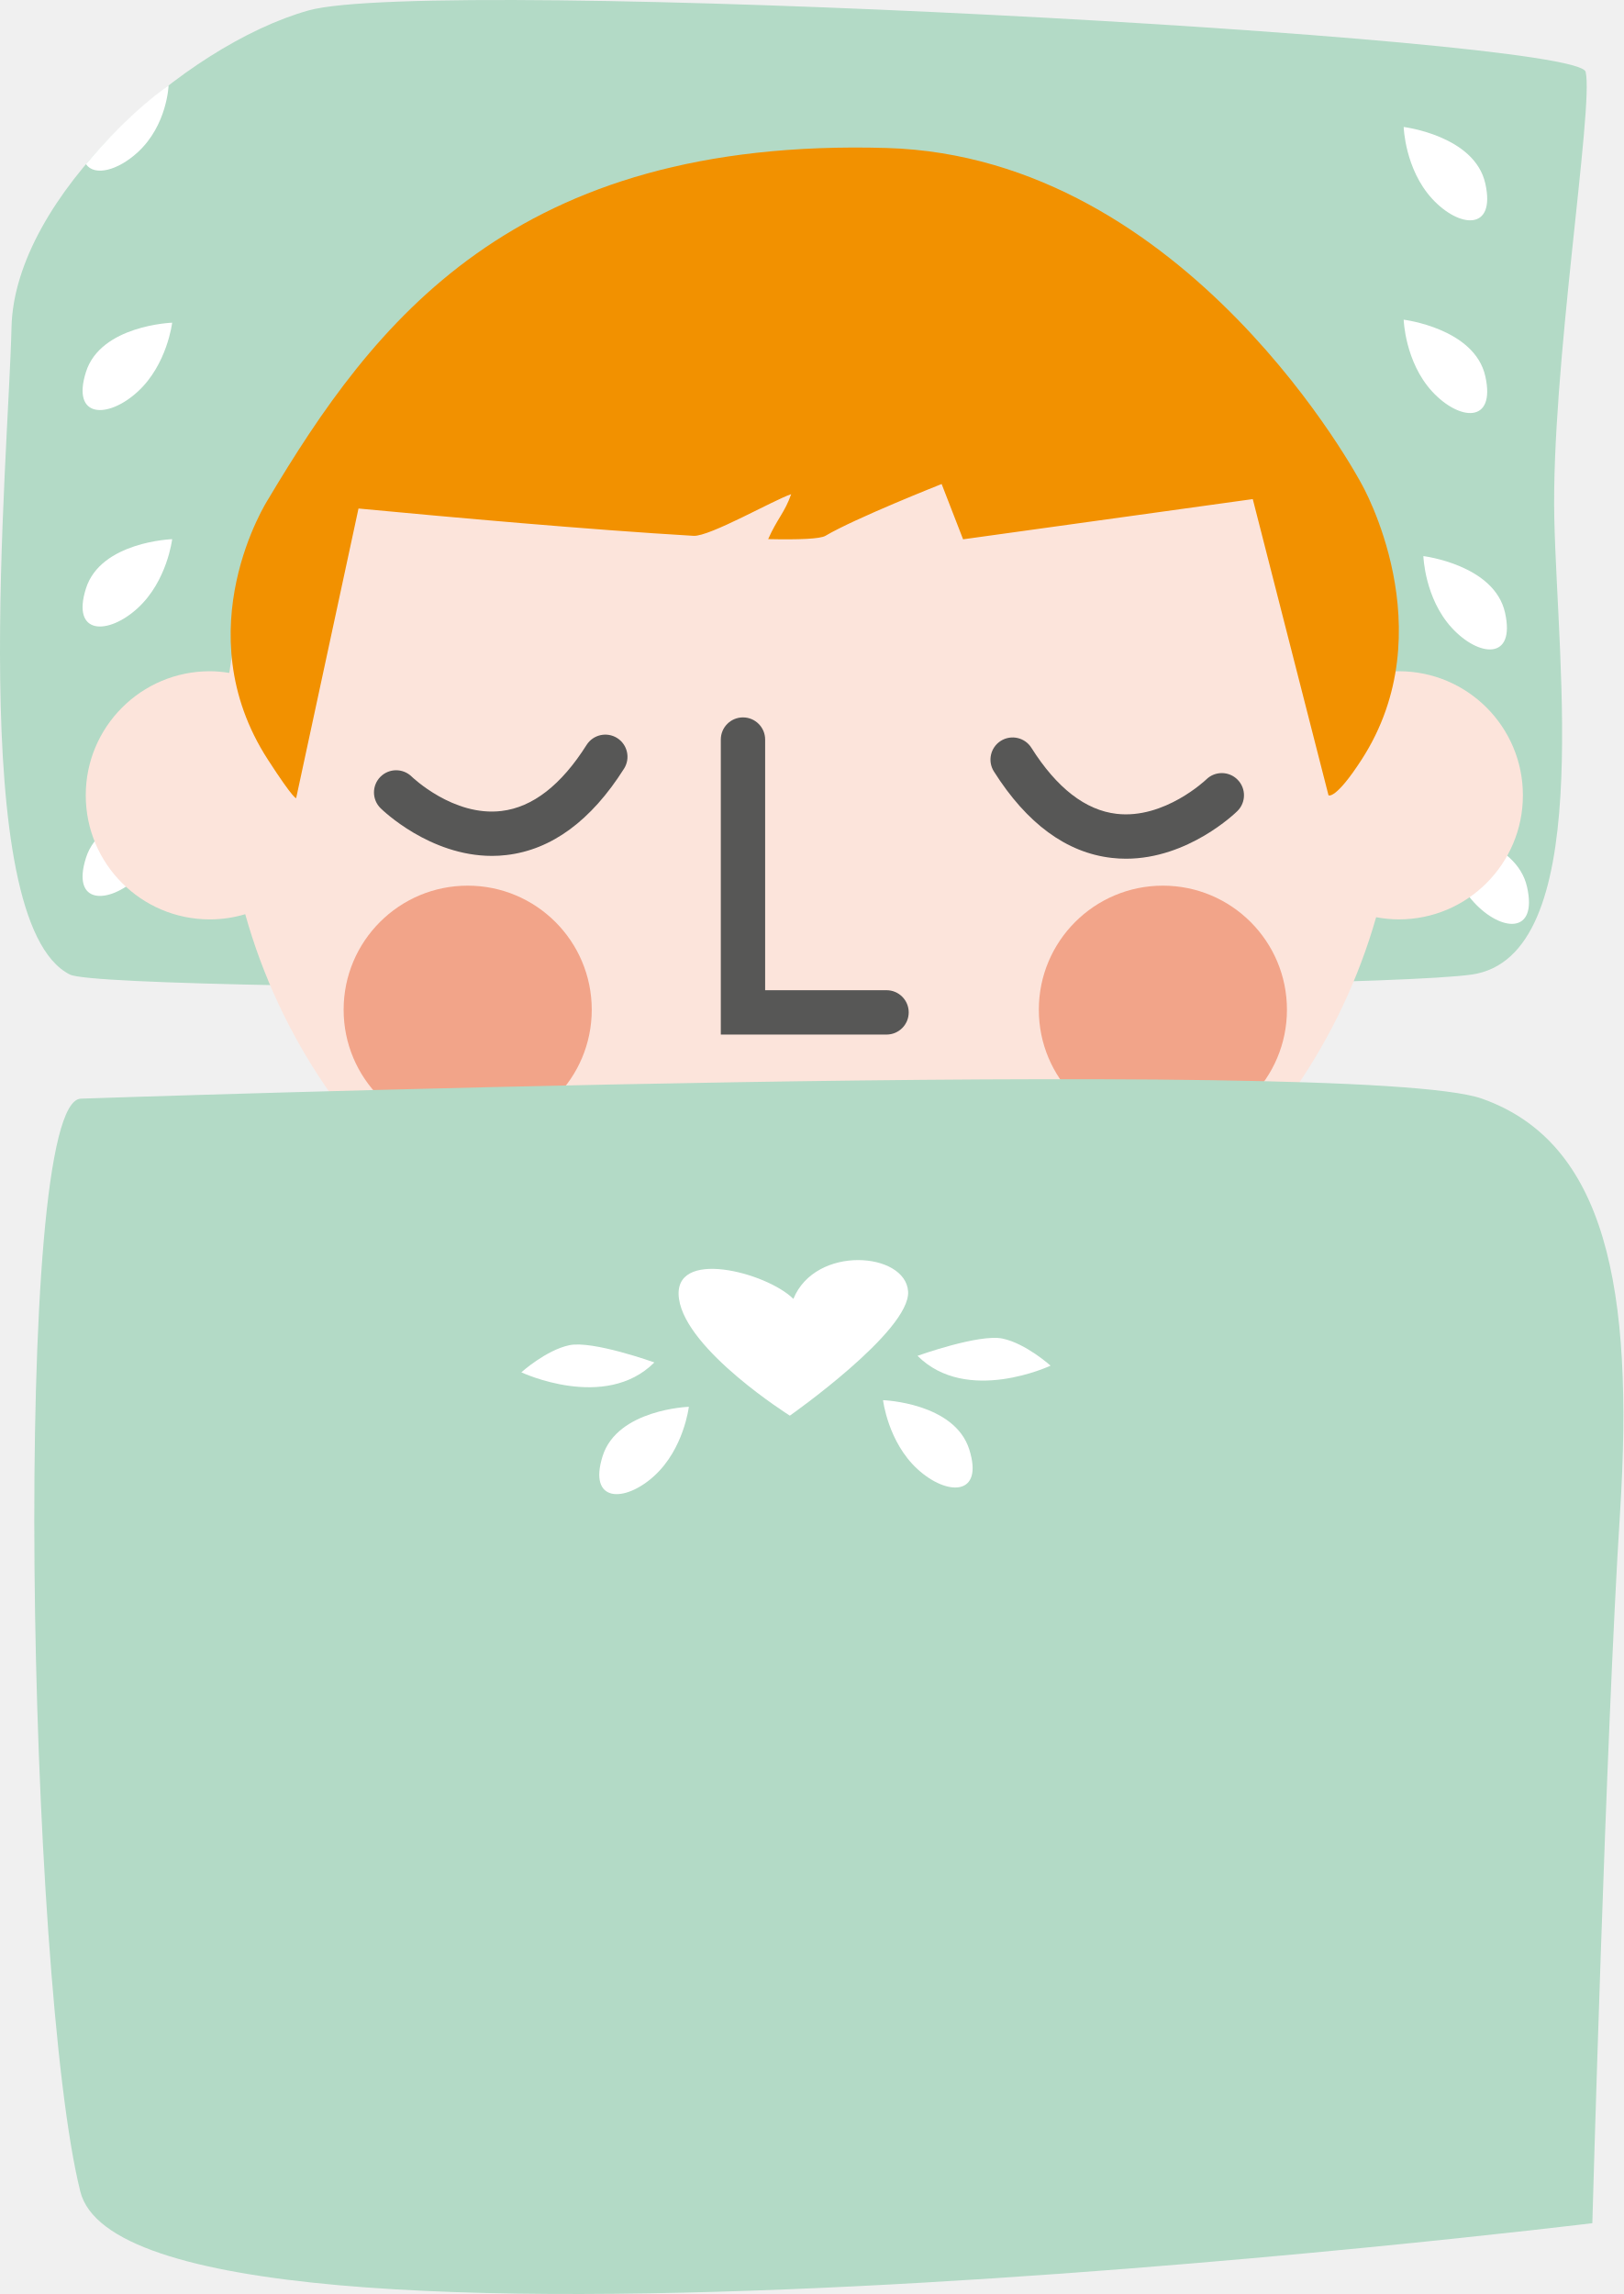
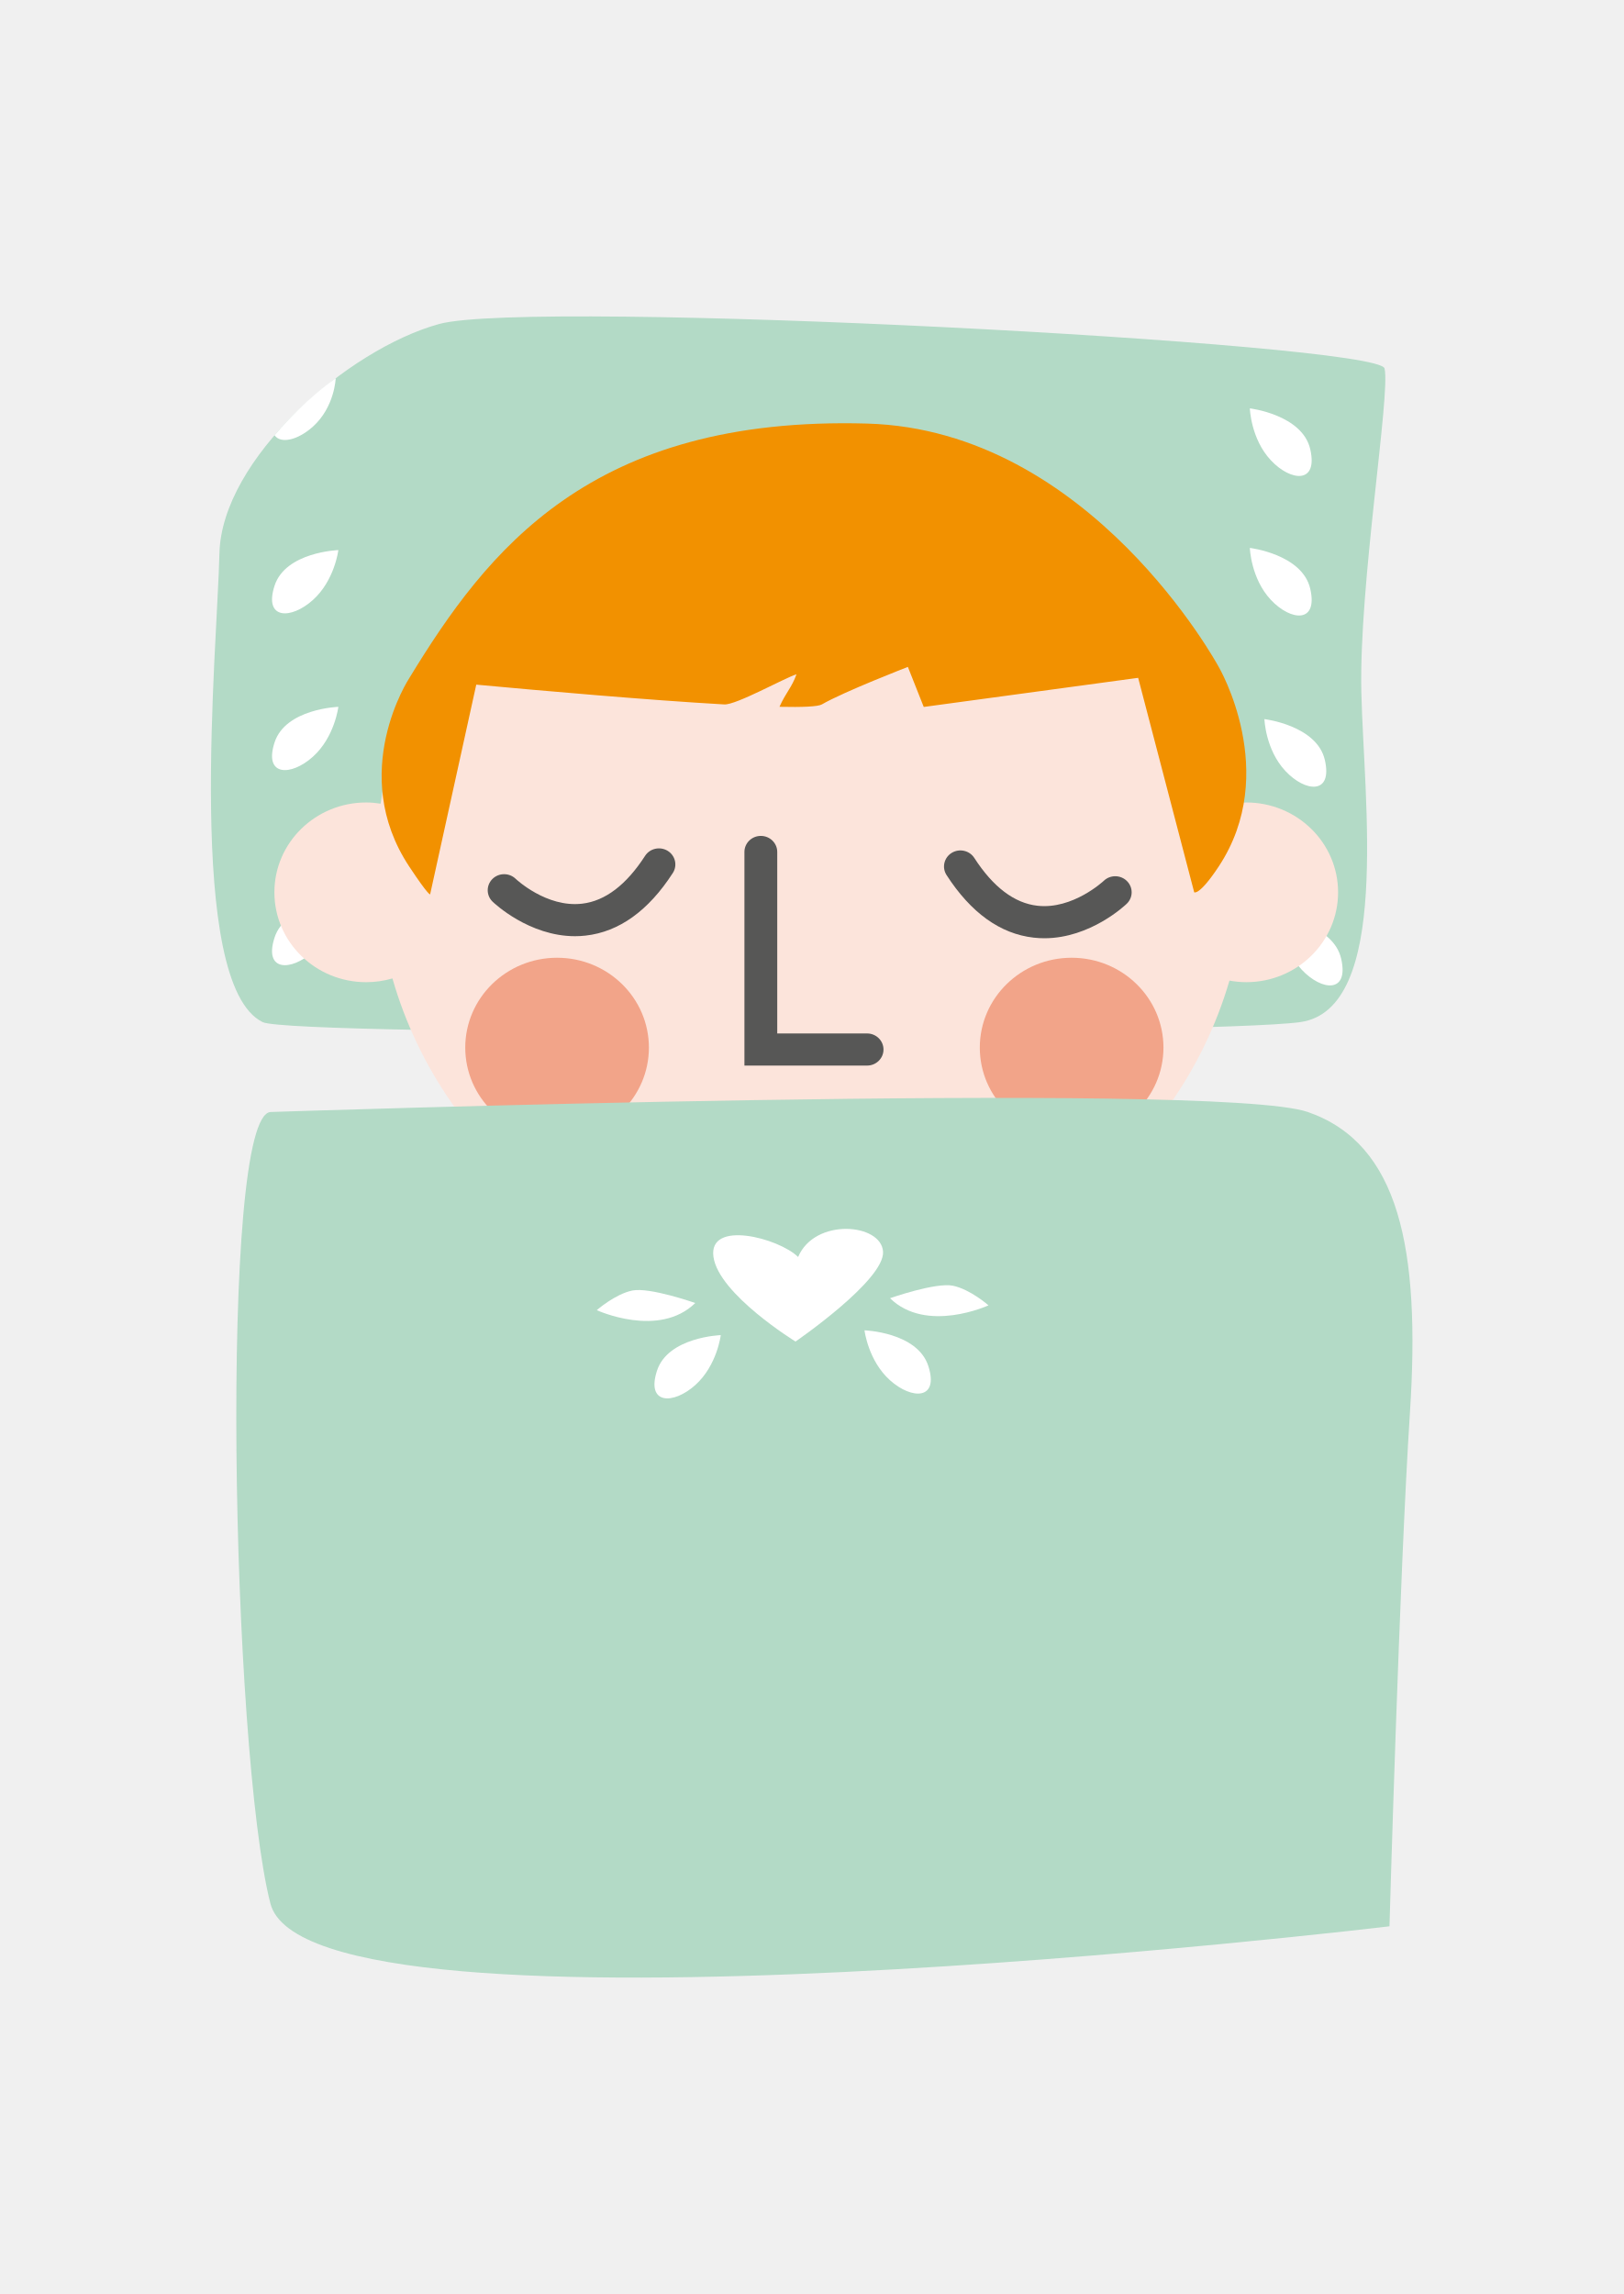
<svg xmlns="http://www.w3.org/2000/svg" version="1.1" id="Layer_1" x="0px" y="0px" width="109.826" height="155.181" viewBox="0 0 109.826 155.181" enable-background="new 0 0 595.28 841.89" xml:space="preserve">
  <defs id="defs4412" />
-   <g id="g4312" transform="translate(-234.1784,-313.9726)">
+   <g id="g4312" transform="matrix(0.7401468,0,0,0.7241424,-159.0571,-205.9569)">
    <g id="g4314">
      <g id="g4316">
        <path d="m 238.91,379.898 c 2.704,1.352 86.496,1.186 94.83,0 8.332,-1.186 5.814,-20.75 5.592,-30.83 -0.225,-10.079 2.686,-27.865 2.119,-30.237 -0.564,-2.372 -77.988,-6.522 -86.411,-4.15 -8.422,2.372 -19.885,12.63 -20.083,21.434 -0.197,8.803 -3.162,40.227 3.953,43.783 z" id="path4318" style="fill:#b3dac6" />
      </g>
      <g id="g4320">
        <path d="m 245.584,319.753 c 0,0 -2.552,1.693 -5.591,5.323 0.578,0.837 2.152,0.435 3.5,-0.8 2,-1.833 2.091,-4.523 2.091,-4.523 z" id="path4322" style="fill:#ffffff" />
      </g>
      <g id="g4324">
        <path d="m 245.826,335.802 c 0,0 -4.833,0.168 -5.833,3.334 -1,3.166 1.5,3.166 3.5,1.333 2,-1.833 2.333,-4.667 2.333,-4.667 z" id="path4326" style="fill:#ffffff" />
      </g>
      <g id="g4328">
        <path d="m 245.826,350.445 c 0,0 -4.833,0.168 -5.833,3.334 -1,3.166 1.5,3.166 3.5,1.332 2,-1.832 2.333,-4.666 2.333,-4.666 z" id="path4330" style="fill:#ffffff" />
      </g>
      <g id="g4332">
        <path d="m 245.826,368.67 c 0,0 -4.833,0.168 -5.833,3.334 -1,3.166 1.5,3.166 3.5,1.332 2,-1.832 2.333,-4.666 2.333,-4.666 z" id="path4334" style="fill:#ffffff" />
      </g>
      <g id="g4336">
        <path d="m 329.141,322.563 c 0,0 4.801,0.584 5.523,3.824 0.723,3.241 -1.768,3.025 -3.602,1.026 -1.834,-1.999 -1.921,-4.85 -1.921,-4.85 z" id="path4338" style="fill:#ffffff" />
      </g>
      <g id="g4340">
        <path d="m 329.141,335.599 c 0,0 4.801,0.585 5.523,3.825 0.722,3.24 -1.768,3.024 -3.602,1.026 -1.833,-1.998 -1.921,-4.851 -1.921,-4.851 z" id="path4342" style="fill:#ffffff" />
      </g>
      <g id="g4344">
        <path d="m 330.473,351.591 c 0,0 4.801,0.584 5.525,3.825 0.723,3.24 -1.768,3.025 -3.604,1.025 -1.833,-1.998 -1.921,-4.85 -1.921,-4.85 z" id="path4346" style="fill:#ffffff" />
      </g>
      <g id="g4348">
        <path d="m 331.967,370.154 c 0,0 4.801,0.586 5.523,3.826 0.722,3.24 -1.768,3.023 -3.602,1.025 -1.835,-1.997 -1.921,-4.851 -1.921,-4.851 z" id="path4350" style="fill:#ffffff" />
      </g>
    </g>
    <g id="g4352">
      <g id="g4354">
        <path d="m 328.814,359.379 c -0.139,0 -0.273,0.014 -0.41,0.021 -2.758,-19.268 -19.321,-34.082 -39.352,-34.082 -20.062,0 -36.645,14.861 -39.362,34.174 -0.431,-0.068 -0.868,-0.113 -1.317,-0.113 -4.635,0 -8.393,3.758 -8.393,8.393 0,4.637 3.757,8.395 8.393,8.395 0.833,0 1.637,-0.126 2.396,-0.352 4.686,16.742 20.045,29.025 38.283,29.025 18.164,0 33.473,-12.184 38.225,-28.82 0.5,0.092 1.012,0.146 1.537,0.146 4.635,0 8.393,-3.758 8.393,-8.395 0,-4.634 -3.758,-8.392 -8.393,-8.392 z" id="path4356" style="fill:#fce4db" />
      </g>
      <g id="g4358">
        <circle cx="265.819" cy="382.277" r="8.393" id="circle4360" style="fill:#f2a489" />
      </g>
      <g id="g4362">
        <path d="m 267.461,371.871 c -4.21,0 -7.392,-3.084 -7.535,-3.225 -0.59,-0.581 -0.597,-1.531 -0.016,-2.121 0.58,-0.588 1.527,-0.597 2.118,-0.02 l 0,0 c 0.028,0.027 2.819,2.723 6.081,2.327 2.103,-0.249 4.038,-1.752 5.753,-4.466 0.443,-0.701 1.369,-0.907 2.069,-0.468 0.7,0.443 0.909,1.369 0.467,2.069 -2.229,3.528 -4.908,5.495 -7.964,5.847 -0.329,0.04 -0.654,0.057 -0.973,0.057 z" id="path4364" style="fill:#575756" />
      </g>
      <g id="g4366">
        <path d="m 310.356,372.062 c -0.319,0 -0.644,-0.018 -0.974,-0.056 -3.056,-0.352 -5.735,-2.319 -7.964,-5.847 -0.442,-0.7 -0.233,-1.626 0.467,-2.069 0.702,-0.44 1.628,-0.232 2.069,0.468 1.72,2.722 3.662,4.226 5.771,4.468 3.229,0.372 6.031,-2.298 6.06,-2.325 0.589,-0.582 1.54,-0.574 2.121,0.016 0.581,0.59 0.575,1.54 -0.016,2.121 -0.142,0.141 -3.324,3.224 -7.534,3.224 z" id="path4368" style="fill:#575756" />
      </g>
      <g id="g4370">
        <path d="m 294.155,383.957 -11.212,0 0,-19.955 c 0,-0.828 0.671,-1.5 1.5,-1.5 0.829,0 1.5,0.672 1.5,1.5 l 0,16.955 8.212,0 c 0.829,0 1.5,0.672 1.5,1.5 0,0.828 -0.671,1.5 -1.5,1.5 z" id="path4372" style="fill:#575756" />
      </g>
      <g id="g4374">
        <path d="m 326.295,346.714 c 0,0 -11.686,-22.139 -32.14,-22.731 -25.285,-0.733 -34.737,11.861 -41.852,23.791 0,0 -5.672,8.818 0,17.587 1.781,2.754 1.912,2.602 1.912,2.602 l 4.217,-19.591 c 6.143,0.582 15.667,1.438 22.67,1.848 1.082,0.063 5.467,-2.449 6.602,-2.818 -0.442,1.26 -0.948,1.658 -1.557,3.04 2.097,0.046 3.519,-0.013 3.875,-0.224 2.004,-1.187 7.861,-3.504 7.861,-3.504 l 1.451,3.741 19.598,-2.72 5.123,20.036 c 0,0 0.458,0.344 2.239,-2.41 5.673,-8.769 0.001,-18.647 0.001,-18.647 z" id="path4376" style="fill:#f29100" />
      </g>
      <g id="g4378">
        <circle cx="312.851" cy="382.277" r="8.393" id="circle4380" style="fill:#f2a489" />
      </g>
    </g>
    <g id="g4382">
      <g id="g4384">
        <path d="m 239.649,388.293 c 0,0 86.419,-2.963 94.79,0 8.371,2.965 10.305,12.787 9.338,28.033 -0.967,15.248 -1.873,48.037 -1.873,48.037 0,0 -98.735,12.09 -102.292,-2.141 -3.558,-14.228 -4.719,-73.775 0.037,-73.929 z" id="path4386" style="fill:#b3dac6" />
      </g>
      <g id="g4388">
        <g id="g4390">
          <path d="m 287.852,401.838 c -1.786,-1.785 -8.238,-3.5 -7.738,0 0.5,3.5 7.5,7.898 7.5,7.898 0,0 8.167,-5.732 8,-8.398 -0.167,-2.666 -6.258,-3.168 -7.762,0.5 z" id="path4392" style="fill:#ffffff" />
        </g>
        <g id="g4394">
          <path d="m 278.448,406.137 c 0,0 -4.17,-1.498 -5.752,-1.166 -1.582,0.334 -3.248,1.834 -3.248,1.834 0,0 5.667,2.666 9,-0.668 z" id="path4396" style="fill:#ffffff" />
        </g>
        <g id="g4398">
          <path d="m 280.781,409.137 c 0,0 -4.833,0.168 -5.833,3.334 -1,3.166 1.5,3.166 3.5,1.334 2,-1.834 2.333,-4.668 2.333,-4.668 z" id="path4400" style="fill:#ffffff" />
        </g>
        <g id="g4402">
          <path d="m 296.252,405.689 c 0,0 4.17,-1.5 5.752,-1.166 1.582,0.332 3.248,1.832 3.248,1.832 0,0 -5.667,2.666 -9,-0.666 z" id="path4404" style="fill:#ffffff" />
        </g>
        <g id="g4406">
          <path d="m 293.919,408.689 c 0,0 4.833,0.168 5.833,3.334 1,3.166 -1.5,3.166 -3.5,1.332 -2,-1.832 -2.333,-4.666 -2.333,-4.666 z" id="path4408" style="fill:#ffffff" />
        </g>
      </g>
    </g>
  </g>
</svg>
